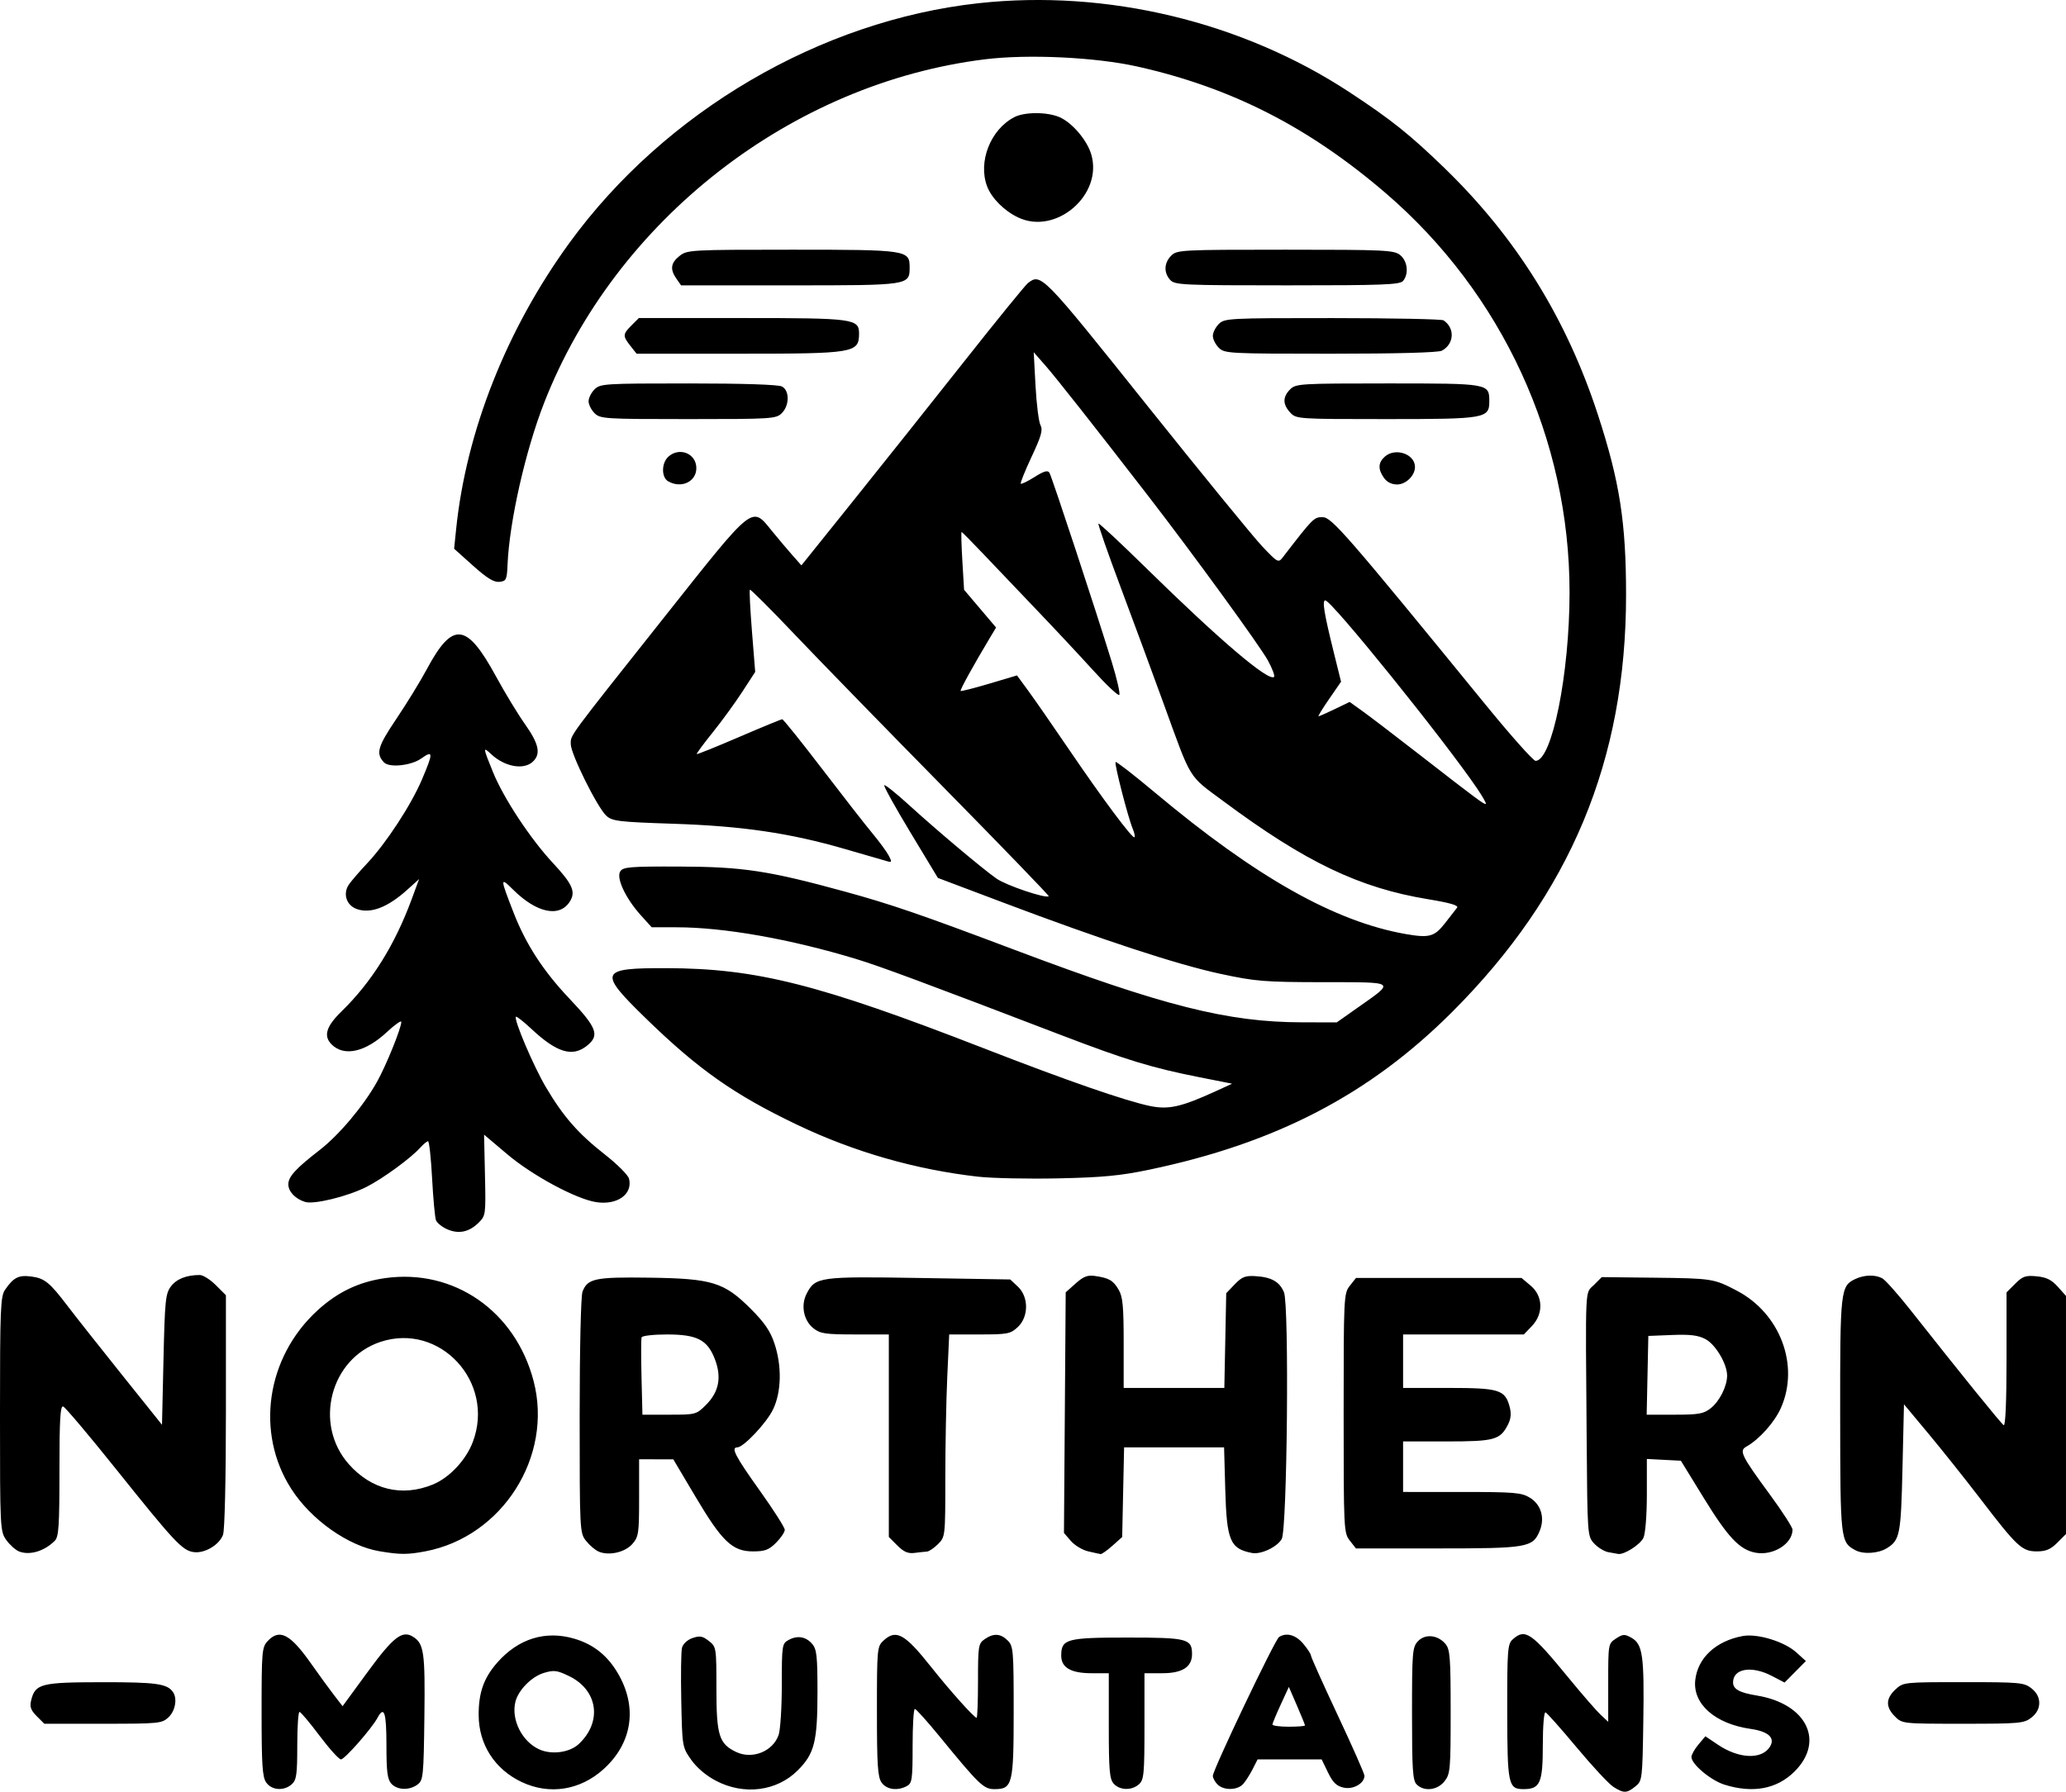
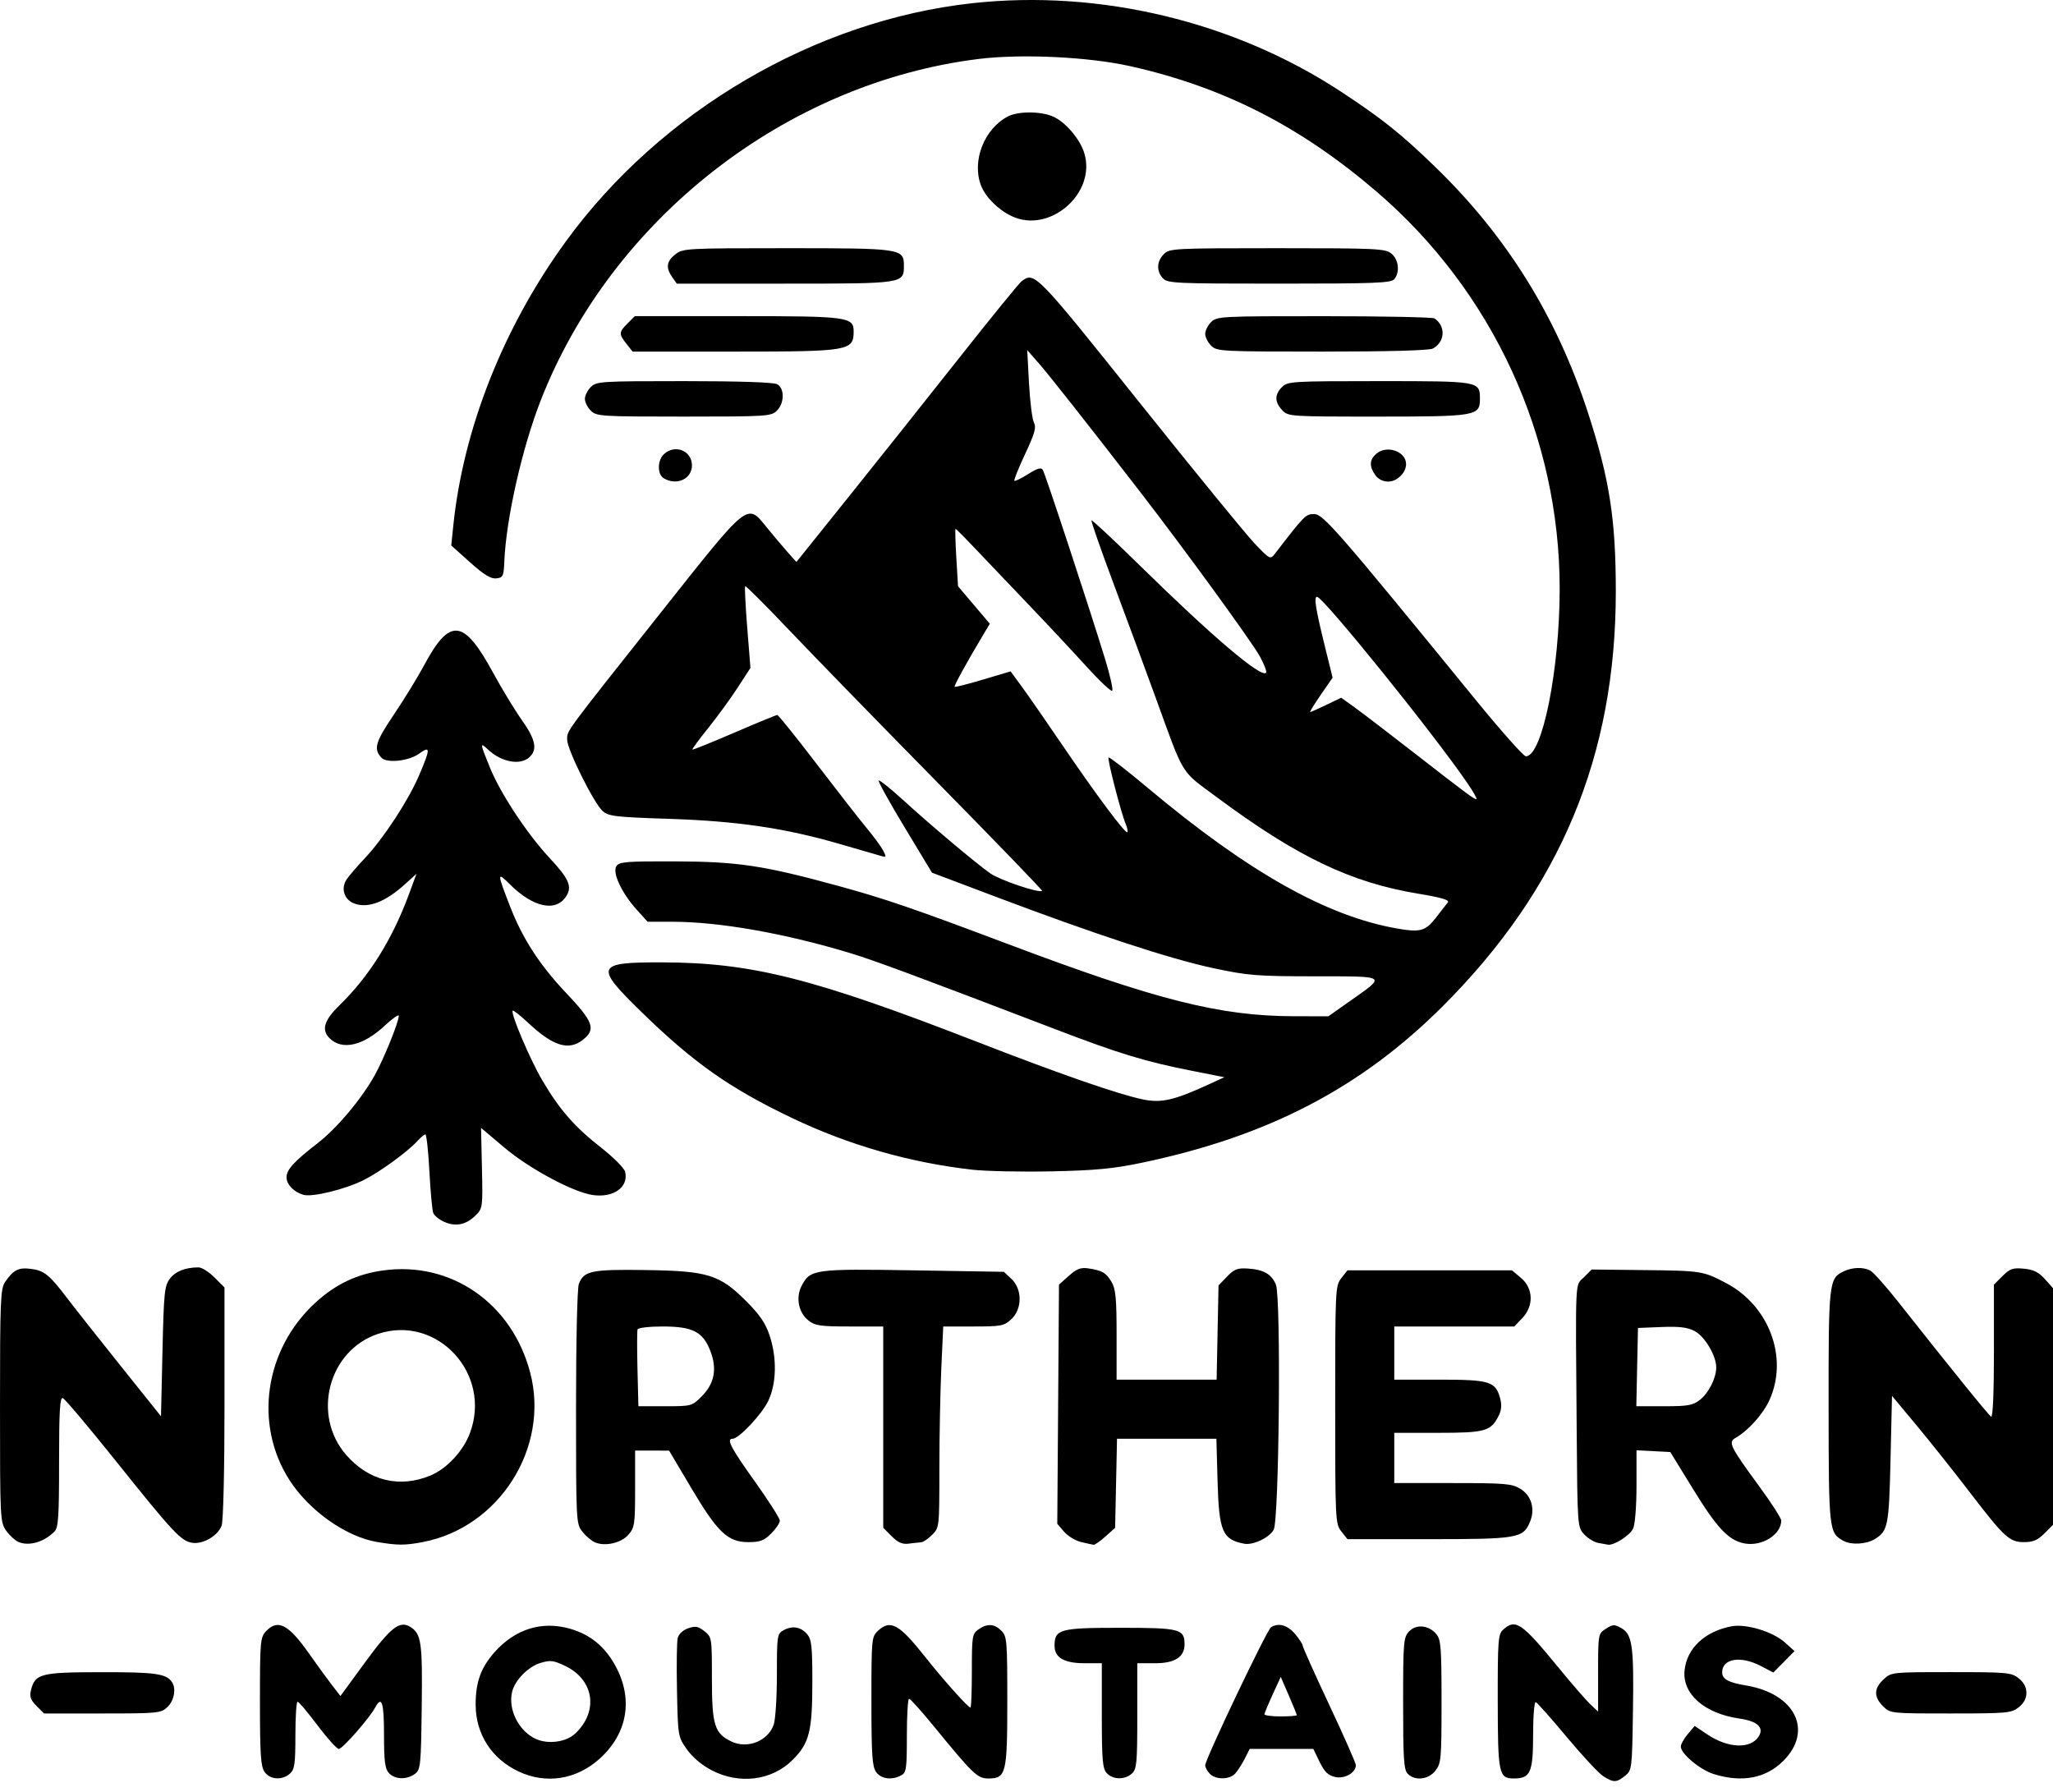
- <svg xmlns="http://www.w3.org/2000/svg" viewBox="0 0 331.741 287.777" width="102">
-   <path d="m281.522 298.122c-.721-.458-3.372-3.303-5.889-6.322-2.518-3.019-4.774-5.561-5.013-5.648-.246-.09-.435 2.213-.435 5.296 0 6.049-.433 7.035-3.088 7.035-2.461 0-2.609-.7-2.625-12.456-.014-9.854.06-10.853.858-11.575 2.024-1.831 2.989-1.171 8.988 6.151 2.142 2.614 4.451 5.274 5.131 5.91l1.237 1.157v-6.277c0-6.243.007-6.282 1.248-7.095 1.109-.727 1.385-.741 2.476-.129 1.813 1.018 2.074 2.851 1.912 13.431-.144 9.364-.167 9.553-1.274 10.448-1.386 1.121-1.861 1.131-3.526.074zm-216.322-.7c-.617-.881-.743-2.812-.743-11.366 0-9.711.056-10.365.973-11.35 1.904-2.043 3.629-1.147 6.985 3.63 1.237 1.761 2.879 4.017 3.648 5.014l1.398 1.813 4.035-5.512c4.1-5.6 5.544-6.725 7.259-5.655 1.778 1.11 1.973 2.469 1.842 12.891-.118 9.485-.187 10.169-1.081 10.844-1.307.987-3.27.93-4.222-.122-.636-.703-.79-1.913-.79-6.205 0-5.235-.367-6.367-1.425-4.391-.926 1.73-5.285 6.695-5.877 6.695-.322 0-1.871-1.715-3.443-3.81-1.572-2.096-3.019-3.814-3.216-3.819-.197-.005-.358 2.428-.358 5.407 0 4.64-.125 5.528-.873 6.205-1.246 1.127-3.224.997-4.112-.271zm41.023-.077c-4.326-2.045-6.892-6.032-6.911-10.74-.015-3.627.821-5.986 2.996-8.457 3.374-3.833 7.725-5.185 12.342-3.834 3.233.946 5.56 2.871 7.27 6.014 2.899 5.326 1.934 10.912-2.587 14.976-3.755 3.376-8.669 4.141-13.11 2.041zm9.161-6.102c3.812-3.561 3.087-8.666-1.55-10.911-1.931-.935-2.434-1-4.038-.519-1.97.59-4.109 2.752-4.58 4.629-.718 2.862 1.052 6.403 3.831 7.66 1.987.899 4.875.508 6.338-.859zm22.047 5.907c-1.591-.831-3.095-2.104-3.992-3.38-1.432-2.035-1.441-2.091-1.594-9.475-.085-4.085-.032-7.913.116-8.505.159-.633.852-1.28 1.683-1.57 1.17-.408 1.621-.328 2.628.464 1.2.944 1.216 1.045 1.216 7.65 0 7.528.422 8.878 3.183 10.188 2.589 1.229 5.886-.096 6.805-2.734.282-.809.513-4.439.513-8.066 0-6.345.041-6.617 1.074-7.186 1.427-.786 2.797-.557 3.819.64.709.831.835 1.989.835 7.672 0 8.007-.482 9.93-3.164 12.616-3.359 3.364-8.617 4.039-13.122 1.686zm26.575.272c-.617-.881-.743-2.818-.743-11.437 0-10.06.032-10.406 1.045-11.35 2.027-1.888 3.423-1.119 7.642 4.21 2.973 3.755 6.935 8.182 7.323 8.182.121 0 .22-2.673.22-5.939 0-5.597.061-5.982 1.061-6.683 1.428-1 2.566-.935 3.712.212.896.896.955 1.591.955 11.35 0 11.747-.189 12.517-3.069 12.517-1.758 0-2.434-.649-8.864-8.505-1.969-2.406-3.741-4.376-3.938-4.378-.197-.002-.358 2.673-.358 5.946 0 5.394-.086 5.996-.923 6.444-1.527.817-3.261.576-4.062-.567zm37.278.188c-.672-.743-.79-2.129-.79-9.308v-8.435h-2.758c-3.324 0-4.879-.898-4.879-2.817 0-2.681.838-2.911 10.624-2.911 9.632 0 10.378.191 10.378 2.659 0 2.067-1.558 3.069-4.773 3.069h-2.864v8.518c0 7.646-.089 8.599-.873 9.308-1.153 1.043-3.081 1.004-4.065-.083zm16.667.123c-.413-.413-.75-1.034-.75-1.382 0-.97 9.969-21.882 10.633-22.303 1.196-.76 2.681-.346 3.883 1.083.68.808 1.236 1.661 1.236 1.896s1.933 4.544 4.296 9.575c2.363 5.031 4.296 9.407 4.296 9.724 0 1.23-1.789 2.259-3.337 1.919-1.151-.253-1.725-.807-2.514-2.432l-1.022-2.104h-5.143-5.143l-.786 1.551c-.432.853-1.115 1.927-1.518 2.387-.911 1.038-3.131 1.084-4.13.085zm14.047-9.481c0-.114-.583-1.552-1.296-3.195l-1.296-2.988-1.306 2.837c-.718 1.56-1.317 2.998-1.33 3.195-.013.197 1.158.358 2.602.358s2.625-.093 2.625-.207zm17.934 9.481c-.637-.637-.75-2.352-.75-11.366 0-9.921.062-10.682.945-11.63 1.152-1.236 3.191-1.04 4.425.425.737.875.835 2.161.835 10.899 0 9.299-.061 9.984-.989 11.164-1.138 1.447-3.283 1.691-4.466.508zm49.424.034c-2.193-.684-5.306-3.288-5.306-4.439 0-.37.504-1.271 1.119-2.003l1.119-1.33 2.039 1.369c3.365 2.26 7.014 2.399 8.321.318.895-1.426-.224-2.462-3.103-2.874-5.687-.814-9.303-3.997-8.884-7.822.391-3.576 3.293-6.281 7.606-7.09 2.355-.442 6.687.876 8.621 2.623l1.54 1.391-1.712 1.728-1.712 1.728-2.048-1.067c-3.243-1.69-6.223-1.191-6.223 1.043 0 1.084 1.028 1.651 3.819 2.109 7.977 1.309 10.96 7.312 6.059 12.196-2.833 2.824-6.678 3.548-11.254 2.121zm-271.005-11.002c-.946-.946-1.147-1.505-.904-2.506.659-2.711 1.531-2.937 11.385-2.949 8.751-.01 10.499.236 11.417 1.612.7 1.049.34 3.008-.739 4.022-1.057.993-1.51 1.038-10.523 1.038h-9.418zm298.374.046c-1.513-1.513-1.484-2.88.091-4.34 1.254-1.162 1.331-1.171 10.914-1.171 9.041 0 9.731.062 10.909.989.834.656 1.258 1.448 1.258 2.352 0 .904-.424 1.696-1.258 2.352-1.179.927-1.867.989-11.0.989-9.707 0-9.747-.004-10.914-1.172zm-301.231-26.513c-.558-.222-1.471-1.043-2.029-1.826-.992-1.393-1.014-1.824-1.014-20.217 0-16.926.081-18.911.813-19.974 1.362-1.976 2.166-2.389 4.158-2.138 2.187.276 2.982.918 5.913 4.776 1.197 1.575 5.091 6.505 8.653 10.955l6.477 8.091.239-10.477c.217-9.521.326-10.593 1.193-11.748.9-1.199 2.503-1.831 4.642-1.831.518 0 1.673.73 2.566 1.623l1.623 1.623v18.632c0 10.949-.192 19.137-.465 19.857-.625 1.644-2.982 3.023-4.729 2.767-1.818-.267-3.062-1.598-12.457-13.338-4.337-5.42-8.154-9.941-8.482-10.047-.465-.151-.597 2.123-.597 10.314 0 8.934-.113 10.62-.753 11.26-1.682 1.682-4.042 2.38-5.751 1.702zm57.889-.023c-5.022-.843-10.978-5.053-14.157-10.007-5.788-9.019-4.022-21.119 4.181-28.649 3.241-2.975 6.685-4.622 10.902-5.213 11.035-1.546 20.901 5.302 23.827 16.538 3.157 12.122-5.026 25.002-17.374 27.344-2.886.547-4.05.545-7.379-.013zm8.587-10.723c2.652-1.09 5.305-3.921 6.404-6.832 3.624-9.598-5.282-19.242-14.838-16.068-8.034 2.669-10.765 13.172-5.098 19.61 3.641 4.136 8.563 5.333 13.532 3.29zm26.61 10.779c-.554-.236-1.467-1.013-2.029-1.727-1.003-1.275-1.021-1.616-1.021-20.056 0-10.722.195-19.271.454-19.954.809-2.127 2.005-2.379 10.709-2.258 10.133.141 12.029.724 16.326 5.02 2.18 2.179 3.126 3.562 3.783 5.531 1.216 3.641 1.133 7.781-.213 10.599-1.034 2.164-4.746 6.108-5.75 6.108-1.063 0-.322 1.428 3.569 6.879 2.232 3.126 4.057 5.988 4.057 6.36 0 .372-.628 1.305-1.395 2.072-1.158 1.158-1.788 1.395-3.71 1.395-3.301 0-4.952-1.569-9.224-8.77l-3.571-6.017-2.745-.005-2.745-.005v6.179c0 5.723-.079 6.27-1.074 7.415-1.175 1.353-3.764 1.943-5.423 1.236zm17.247-23.574c2.07-2.07 2.527-4.418 1.424-7.306-1.199-3.14-2.845-3.992-7.719-3.994-2.144-.001-3.97.209-4.057.467-.087.258-.093 3.158-.013 6.444l.147 5.975h4.316c4.252 0 4.34-.024 5.902-1.585zm30.715 22.598-1.369-1.369v-16.266-16.266h-5.425c-4.74 0-5.581-.123-6.665-.975-1.595-1.255-2.078-3.694-1.104-5.578 1.391-2.69 2.027-2.779 18.089-2.516l14.6.239 1.231 1.157c1.76 1.654 1.744 4.857-.032 6.503-1.169 1.083-1.625 1.171-6.131 1.171h-4.868l-.311 6.802c-.171 3.741-.312 11.054-.313 16.251-.002 9.395-.008 9.456-1.173 10.62-.644.644-1.45 1.186-1.79 1.204-.34.018-1.237.114-1.994.213-1.025.134-1.724-.169-2.745-1.189zm30.619.932c-.915-.215-2.159-.967-2.765-1.672l-1.102-1.281.14-19.321.14-19.321 1.596-1.425c1.253-1.119 1.919-1.378 3.103-1.205 2.278.334 2.914.703 3.799 2.201.666 1.127.81 2.657.81 8.577v7.206h8.082 8.082l.152-7.607.152-7.607 1.373-1.432c1.151-1.2 1.692-1.412 3.341-1.308 2.568.162 3.853.894 4.559 2.596.853 2.06.524 38.068-.362 39.623-.735 1.29-3.344 2.518-4.768 2.244-3.52-.678-4.067-1.972-4.297-10.16l-.191-6.802h-8.027-8.027l-.154 7.2-.154 7.2-1.559 1.392c-.857.765-1.717 1.37-1.909 1.343-.193-.027-1.099-.225-2.014-.44zm83.535.138c-.65-.122-1.671-.748-2.267-1.392-1.077-1.162-1.086-1.287-1.204-16.778-.193-25.299-.288-23.293 1.165-24.747l1.261-1.261 8.274.093c9.476.107 9.706.143 13.422 2.089 6.961 3.647 10.099 12.01 7.067 18.833-1.031 2.319-3.476 5.054-5.565 6.222-1.172.656-.781 1.448 3.796 7.685 1.999 2.724 3.635 5.262 3.635 5.64 0 2.28-3.128 4.227-5.943 3.699-2.549-.478-4.42-2.46-8.326-8.817l-3.658-5.953-2.731-.143-2.731-.143v5.729c0 3.268-.234 6.242-.543 6.922-.498 1.093-3.098 2.761-4.063 2.606-.223-.036-.937-.165-1.588-.286zm16.45-23.118c1.416-1.114 2.632-3.535 2.632-5.243 0-1.875-1.849-4.996-3.469-5.855-1.176-.624-2.451-.783-5.362-.667l-3.819.151-.133 6.325-.133 6.325h4.484c3.877 0 4.662-.14 5.8-1.035zm23.209 22.793c-2.37-1.292-2.404-1.601-2.422-21.662-.018-20.168.049-20.765 2.448-21.895 1.425-.671 3.171-.717 4.301-.112.487.261 2.532 2.559 4.543 5.107 8.369 10.603 14.541 18.227 14.966 18.49.282.174.454-3.812.454-10.524v-10.805l1.39-1.39c1.2-1.2 1.672-1.363 3.456-1.191 1.561.15 2.389.56 3.383 1.673l1.317 1.474v19.122 19.122l-1.395 1.395c-1.074 1.074-1.832 1.395-3.291 1.395-2.366 0-3.173-.75-8.999-8.362-2.407-3.145-6.166-7.867-8.353-10.492l-3.976-4.773-.239 10.262c-.249 10.687-.415 11.546-2.493 12.844-1.388.867-3.811 1.021-5.092.322zm-81.163-1.536c-.964-1.225-.989-1.756-.989-20.461s.026-19.236.989-20.461l.989-1.258h13.294 13.294l1.469 1.236c1.994 1.678 2.076 4.522.186 6.495l-1.283 1.339h-9.696-9.696v4.296 4.296h7.292c8.131 0 9.077.289 9.812 3.005.288 1.062.218 1.922-.228 2.814-1.262 2.522-2.154 2.774-9.823 2.774h-7.054v4.057 4.057l9.427.002c8.46.001 9.582.096 10.933.92 1.803 1.1 2.438 3.252 1.574 5.338-1.103 2.663-1.962 2.81-16.387 2.81h-13.116zm-144.951-50.01c-.814-.36-1.617-1.011-1.784-1.447-.167-.435-.447-3.466-.622-6.736-.175-3.269-.467-5.944-.648-5.944-.182 0-.74.456-1.24 1.013-1.539 1.714-6.03 4.994-8.662 6.325-3.014 1.525-8.399 2.845-9.829 2.41-1.573-.479-2.705-1.664-2.705-2.831 0-1.23 1.19-2.535 5.002-5.485 3.144-2.433 7.064-7.093 9.237-10.978 1.471-2.63 3.9-8.624 3.9-9.623 0-.292-1.032.434-2.294 1.614-3.461 3.238-6.886 4.011-8.89 2.007-1.353-1.353-.89-2.895 1.595-5.317 4.822-4.699 8.537-10.639 11.242-17.972l1.209-3.277-1.866 1.686c-3.172 2.865-5.891 3.915-8.126 3.136-1.678-.585-2.291-2.446-1.295-3.928.379-.563 1.699-2.097 2.934-3.409 3.067-3.259 7.062-9.371 8.812-13.484 1.831-4.303 1.818-4.743-.1-3.376-1.635 1.165-5.16 1.535-6.008.63-1.331-1.42-1.021-2.512 1.98-6.964 1.665-2.471 3.868-6.06 4.894-7.975 4.161-7.77 6.399-7.536 11.133 1.162 1.409 2.589 3.501 6.035 4.649 7.657 2.257 3.19 2.582 4.808 1.214 6.046-1.477 1.337-4.499.776-6.645-1.234-1.367-1.28-1.353-1.147.293 2.898 1.7 4.178 6.006 10.707 9.611 14.572 3.192 3.423 3.724 4.664 2.681 6.255-1.669 2.546-5.32 1.755-9.065-1.964-2.113-2.098-2.11-1.917.058 3.653 1.997 5.132 4.765 9.398 8.997 13.863 4.442 4.687 4.885 5.906 2.754 7.582-2.319 1.824-4.816 1.058-8.849-2.714-1.275-1.193-2.405-2.083-2.511-1.977-.391.391 2.82 7.941 4.81 11.309 2.793 4.727 5.189 7.464 9.47 10.817 1.989 1.558 3.735 3.307 3.881 3.888.626 2.494-1.892 4.286-5.284 3.761-3.224-.499-10.229-4.272-14.258-7.679l-3.735-3.159.144 6.498c.141 6.372.121 6.521-1.038 7.661-1.529 1.505-3.201 1.846-5.048 1.028zm85.302-8.433c-10.052-1.135-19.933-3.969-29.099-8.347-10.089-4.819-15.86-8.879-24.294-17.092-7.712-7.51-7.47-8.09 3.355-8.058 14.437.043 24.399 2.562 50.94 12.881 13.31 5.175 22.736 8.447 26.677 9.261 2.97.613 5.011.153 10.528-2.372l2.647-1.212-5.248-1.039c-7.637-1.512-11.752-2.766-22.18-6.76-22.023-8.434-29.128-11.071-32.948-12.231-10.587-3.213-21.233-5.093-28.847-5.093h-3.977l-1.741-1.927c-2.439-2.7-3.984-5.984-3.312-7.042.46-.724 1.528-.812 9.532-.784 10.148.036 14.305.666 26.538 4.02 7.381 2.024 12.122 3.65 27.102 9.299 24.116 9.093 34.37 11.682 46.349 11.7l5.534.009 3.297-2.324c6.148-4.334 6.433-4.118-5.448-4.133-9.497-.012-10.858-.122-16.553-1.345-6.898-1.481-18.992-5.45-34.845-11.437l-10.501-3.965-4.422-7.326c-2.432-4.029-4.316-7.431-4.188-7.559s1.857 1.247 3.841 3.056c4.562 4.161 11.863 10.307 14.186 11.94 1.558 1.095 7.957 3.252 8.383 2.826.086-.086-7.535-7.978-16.936-17.537-9.401-9.559-20.192-20.642-23.978-24.63s-6.969-7.165-7.072-7.062.047 3.117.333 6.697l.52 6.51-2.08 3.204c-1.144 1.762-3.285 4.702-4.758 6.532-1.473 1.83-2.619 3.387-2.547 3.458.072.072 3.121-1.157 6.775-2.73 3.655-1.573 6.783-2.861 6.951-2.862.168-.001 3.057 3.596 6.419 7.994 3.362 4.397 7.008 9.069 8.102 10.382 1.093 1.313 2.257 2.901 2.585 3.53.536 1.028.507 1.118-.293.886-.489-.142-3.528-1.022-6.753-1.955-8.873-2.569-16.482-3.687-27.583-4.054-8.719-.288-9.757-.412-10.711-1.272-1.431-1.291-5.723-9.93-5.723-11.52 0-1.517-.643-.645 15.168-20.579 14.383-18.134 13.843-17.704 17.147-13.641.998 1.227 2.468 2.969 3.268 3.873l1.455 1.642 8.374-10.436c4.606-5.74 12.616-15.806 17.801-22.369 5.184-6.563 9.77-12.202 10.191-12.53 2.1-1.639 2.314-1.42 19.023 19.497 8.829 11.051 17.204 21.308 18.613 22.792 2.487 2.622 2.582 2.672 3.297 1.744 4.871-6.321 4.993-6.444 6.377-6.444 1.455 0 3.745 2.636 26.237 30.191 4.018 4.922 7.605 8.95 7.97 8.95 2.637 0 5.453-13.95 5.458-27.041.009-24.584-10.789-48.047-29.519-64.14-12.331-10.595-24.771-16.943-39.829-20.323-6.721-1.509-17.555-2.03-24.482-1.178-31.123 3.829-59.342 25.811-70.817 55.164-3.014 7.709-5.589 19.1-5.882 26.014-.102 2.413-.208 2.636-1.305 2.755-.88.096-1.991-.585-4.233-2.595l-3.04-2.725.319-3.109c1.612-15.735 8.101-32.14 18.204-46.025 15.339-21.08 40.307-35.706 65.701-38.486 20.588-2.254 42.308 2.963 59.565 14.307 6.65 4.371 9.691 6.8 15.205 12.141 11.547 11.185 19.625 24.175 24.675 39.679 3.492 10.72 4.511 17.253 4.511 28.914 0 26.549-8.943 48.001-27.924 66.982-13.25 13.25-28.287 21.077-48.687 25.341-4.582.958-7.495 1.234-14.558 1.383-4.857.102-10.633-.018-12.837-.267zm74.889-40.657c.876-1.116 1.771-2.266 1.99-2.555.276-.365-1.148-.78-4.651-1.355-11.034-1.811-19.685-5.95-32.809-15.696-5.82-4.322-5.089-3.129-9.7-15.819-1.72-4.734-4.814-13.113-6.875-18.619-2.061-5.506-3.661-10.097-3.556-10.202.105-.105 3.583 3.139 7.729 7.209 11.755 11.538 19.641 18.245 20.474 17.412.157-.157-.288-1.341-.99-2.63-1.255-2.307-12.024-17.112-19.239-26.45-8.682-11.238-14.788-18.984-16.515-20.951l-1.851-2.109.289 5.382c.159 2.96.518 5.809.797 6.331.41.766.135 1.745-1.426 5.075-1.064 2.269-1.845 4.215-1.736 4.324.109.109 1.106-.375 2.215-1.076 1.499-.946 2.111-1.122 2.382-.684.389.629 7.502 22.23 10.024 30.441.832 2.709 1.368 5.07 1.19 5.248-.177.177-2.073-1.609-4.213-3.97s-6.258-6.767-9.152-9.79-6.731-7.051-8.528-8.95c-1.797-1.899-3.337-3.453-3.422-3.453-.086 0-.031 2.088.121 4.639l.277 4.639 2.569 3.028 2.569 3.029-.912 1.521c-2.703 4.509-4.923 8.534-4.78 8.667.089.083 2.162-.444 4.606-1.171l4.444-1.323 1.795 2.447c.987 1.346 3.912 5.562 6.5 9.368 5.456 8.026 10.266 14.477 10.567 14.176.115-.115-.006-.721-.271-1.346-.754-1.783-2.997-10.502-2.762-10.737.116-.116 2.98 2.107 6.363 4.941 16.201 13.571 28.886 20.72 40.28 22.7 3.708.644 4.553.414 6.205-1.691zm5.213-21.685c-5.335-7.858-23.38-30.224-24.386-30.224-.534 0-.201 2.048 1.353 8.322l1.175 4.742-1.916 2.776c-1.054 1.527-1.818 2.776-1.699 2.776.119 0 1.293-.519 2.607-1.153l2.39-1.153 2.106 1.511c1.158.831 5.29 3.987 9.182 7.013 9.21 7.161 10.385 8.032 10.583 7.846.091-.085-.538-1.19-1.397-2.456zm-129.914-49.356c-1.099-.64-1.077-2.936.038-3.945 1.785-1.616 4.497-.509 4.497 1.835 0 2.194-2.44 3.33-4.535 2.11zm114.943-.545c-.978-1.397-.939-2.433.13-3.4 1.68-1.52 4.855-.443 4.855 1.647 0 1.381-1.458 2.813-2.864 2.813-.883 0-1.645-.381-2.121-1.061zm-126.757-10.395c-.525-.525-.955-1.384-.955-1.909s.43-1.384.955-1.909c.912-.912 1.591-.955 15.067-.955 8.815 0 14.459.185 15.036.494 1.228.657 1.21 3.038-.031 4.279-.911.911-1.591.955-15.036.955-13.445 0-14.124-.043-15.036-.955zm111.713-.09c-1.23-1.32-1.236-2.511-.019-3.729.913-.913 1.591-.955 15.718-.955 16.216 0 16.263.008 16.263 2.871 0 2.754-.596 2.857-16.555 2.857-14.233 0-14.447-.015-15.407-1.045zm-105.95-10.714c-1.257-1.599-1.242-1.874.182-3.299l1.172-1.172h16.622c17.945 0 18.753.109 18.736 2.533-.021 3.068-.784 3.195-19.258 3.195h-16.464zm94.476.303c-.525-.525-.955-1.384-.955-1.909 0-.525.43-1.384.955-1.909.92-.92 1.586-.954 18.258-.947 9.517.004 17.539.165 17.828.358 1.864 1.245 1.724 3.809-.266 4.874-.573.307-7.23.488-17.889.488-16.34 0-17.012-.036-17.931-.955zm-87.085-11.085c-1.065-1.521-.922-2.548.515-3.678 1.218-.958 1.785-.989 18.032-.989 18.474 0 18.896.063 18.896 2.817 0 2.912.009 2.911-19.223 2.911h-17.477zm79.283.188c-1.062-1.174-.996-2.74.165-3.9.92-.92 1.591-.955 18.324-.955 16.052 0 17.45.066 18.437.864 1.183.958 1.416 3.008.472 4.146-.511.615-3.162.717-18.601.717-16.838 0-18.057-.057-18.796-.873zm-24.418-10.033c-2.233-1.06-4.264-3.097-4.982-4.996-1.491-3.947.54-9.124 4.361-11.112 1.634-.85 5.202-.863 7.206-.026 2.039.852 4.451 3.656 5.149 5.984 1.944 6.488-5.637 13.045-11.735 10.15z" stroke-width=".477" transform="translate(-22.45282 -11.12569)" />
+ <svg xmlns="http://www.w3.org/2000/svg" width="102" height="89" viewBox="0 0 102 89">
+   <path d="M79.656,88.242 C79.434,88.102 78.619,87.227 77.845,86.299 C77.071,85.37 76.377,84.589 76.304,84.562 C76.228,84.534 76.17,85.242 76.17,86.19 C76.17,88.05 76.037,88.353 75.22,88.353 C74.464,88.353 74.418,88.138 74.413,84.523 C74.409,81.494 74.432,81.186 74.677,80.964 C75.299,80.401 75.596,80.604 77.441,82.856 C78.099,83.66 78.809,84.477 79.018,84.673 L79.399,85.029 L79.399,83.099 C79.399,81.179 79.401,81.167 79.782,80.917 C80.124,80.694 80.208,80.689 80.544,80.878 C81.101,81.19 81.181,81.754 81.131,85.007 C81.087,87.886 81.08,87.945 80.74,88.22 C80.314,88.564 80.168,88.568 79.656,88.242 L79.656,88.242 Z M13.144,88.027 C12.954,87.756 12.915,87.163 12.915,84.532 C12.915,81.547 12.932,81.345 13.214,81.043 C13.8,80.415 14.33,80.69 15.362,82.159 C15.742,82.7 16.247,83.394 16.484,83.701 L16.913,84.258 L18.154,82.563 C19.415,80.841 19.859,80.495 20.386,80.824 C20.933,81.166 20.993,81.584 20.953,84.788 C20.916,87.705 20.895,87.915 20.62,88.122 C20.218,88.426 19.615,88.408 19.322,88.085 C19.127,87.869 19.079,87.497 19.079,86.177 C19.079,84.567 18.966,84.219 18.641,84.827 C18.356,85.359 17.016,86.886 16.834,86.886 C16.735,86.886 16.259,86.358 15.775,85.714 C15.292,85.07 14.847,84.541 14.786,84.54 C14.726,84.538 14.676,85.287 14.676,86.202 C14.676,87.629 14.638,87.902 14.408,88.11 C14.025,88.457 13.417,88.417 13.144,88.027 L13.144,88.027 Z M25.757,88.003 C24.427,87.375 23.638,86.149 23.632,84.701 C23.627,83.586 23.884,82.861 24.553,82.101 C25.591,80.922 26.928,80.507 28.348,80.922 C29.342,81.213 30.057,81.805 30.583,82.771 C31.474,84.409 31.178,86.126 29.788,87.376 C28.633,88.414 27.123,88.649 25.757,88.003 Z M28.574,86.127 C29.746,85.032 29.523,83.463 28.097,82.772 C27.503,82.485 27.349,82.465 26.855,82.613 C26.25,82.794 25.592,83.459 25.447,84.036 C25.226,84.916 25.771,86.005 26.625,86.391 C27.236,86.667 28.124,86.547 28.574,86.127 Z M35.352,87.943 C34.863,87.688 34.401,87.296 34.125,86.904 C33.685,86.278 33.682,86.261 33.635,83.991 C33.609,82.735 33.625,81.558 33.671,81.376 C33.719,81.181 33.933,80.982 34.188,80.893 C34.548,80.768 34.686,80.792 34.996,81.036 C35.365,81.326 35.37,81.357 35.37,83.388 C35.37,85.703 35.499,86.118 36.348,86.521 C37.145,86.898 38.158,86.491 38.441,85.68 C38.528,85.431 38.599,84.315 38.599,83.2 C38.599,81.249 38.611,81.165 38.929,80.99 C39.368,80.748 39.789,80.819 40.103,81.187 C40.321,81.442 40.36,81.798 40.36,83.546 C40.36,86.008 40.211,86.599 39.387,87.425 C38.354,88.459 36.738,88.667 35.352,87.943 L35.352,87.943 Z M43.523,88.027 C43.334,87.756 43.295,87.16 43.295,84.51 C43.295,81.417 43.305,81.311 43.616,81.021 C44.239,80.44 44.669,80.677 45.966,82.315 C46.88,83.47 48.098,84.831 48.217,84.831 C48.255,84.831 48.285,84.009 48.285,83.005 C48.285,81.284 48.304,81.165 48.611,80.95 C49.05,80.643 49.4,80.662 49.753,81.015 C50.028,81.291 50.046,81.504 50.046,84.505 C50.046,88.116 49.988,88.353 49.102,88.353 C48.562,88.353 48.354,88.154 46.377,85.738 C45.772,84.998 45.227,84.393 45.166,84.392 C45.106,84.391 45.056,85.214 45.056,86.22 C45.056,87.878 45.03,88.064 44.772,88.201 C44.303,88.453 43.769,88.378 43.523,88.027 L43.523,88.027 Z M54.985,88.085 C54.779,87.856 54.742,87.43 54.742,85.223 L54.742,82.629 L53.895,82.629 C52.872,82.629 52.394,82.353 52.394,81.763 C52.394,80.939 52.652,80.868 55.661,80.868 C58.622,80.868 58.852,80.927 58.852,81.686 C58.852,82.322 58.373,82.629 57.384,82.629 L56.504,82.629 L56.504,85.248 C56.504,87.599 56.476,87.892 56.235,88.11 C55.881,88.431 55.288,88.419 54.985,88.085 L54.985,88.085 Z M60.11,88.123 C59.983,87.996 59.879,87.805 59.879,87.698 C59.879,87.399 62.944,80.97 63.148,80.84 C63.516,80.607 63.973,80.734 64.342,81.173 C64.551,81.421 64.722,81.684 64.722,81.756 C64.722,81.828 65.317,83.153 66.043,84.7 C66.77,86.247 67.364,87.593 67.364,87.69 C67.364,88.068 66.814,88.385 66.338,88.28 C65.984,88.202 65.808,88.032 65.565,87.533 L65.251,86.886 L63.67,86.886 L62.088,86.886 L61.847,87.363 C61.714,87.625 61.504,87.955 61.38,88.096 C61.1,88.416 60.417,88.43 60.11,88.123 L60.11,88.123 Z M64.429,85.207 C64.429,85.172 64.25,84.73 64.03,84.225 L63.632,83.307 L63.23,84.179 C63.01,84.659 62.826,85.101 62.822,85.161 C62.818,85.222 63.178,85.271 63.622,85.271 C64.066,85.271 64.429,85.243 64.429,85.207 Z M69.943,88.123 C69.747,87.927 69.712,87.4 69.712,84.628 C69.712,81.578 69.731,81.344 70.003,81.052 C70.357,80.672 70.984,80.732 71.363,81.183 C71.59,81.452 71.62,81.847 71.62,84.534 C71.62,87.393 71.602,87.604 71.316,87.967 C70.966,88.411 70.307,88.486 69.943,88.123 L69.943,88.123 Z M85.139,88.133 C84.465,87.923 83.508,87.122 83.508,86.768 C83.508,86.654 83.663,86.377 83.852,86.152 L84.196,85.743 L84.823,86.164 C85.858,86.859 86.979,86.902 87.381,86.262 C87.656,85.823 87.312,85.505 86.427,85.378 C84.679,85.128 83.567,84.149 83.696,82.973 C83.816,81.874 84.708,81.042 86.034,80.793 C86.758,80.657 88.09,81.063 88.685,81.6 L89.158,82.027 L88.632,82.559 L88.106,83.09 L87.476,82.762 C86.479,82.242 85.563,82.396 85.563,83.083 C85.563,83.416 85.879,83.59 86.737,83.731 C89.189,84.133 90.106,85.979 88.6,87.481 C87.729,88.349 86.546,88.572 85.139,88.133 L85.139,88.133 Z M1.814,84.75 C1.523,84.459 1.461,84.287 1.536,83.98 C1.739,83.146 2.006,83.077 5.036,83.073 C7.727,83.07 8.264,83.146 8.547,83.569 C8.762,83.891 8.651,84.493 8.319,84.805 C7.994,85.111 7.855,85.124 5.084,85.124 L2.188,85.124 L1.814,84.75 Z M93.555,84.764 C93.089,84.299 93.098,83.879 93.583,83.43 C93.968,83.072 93.992,83.07 96.938,83.07 C99.718,83.07 99.93,83.089 100.292,83.374 C100.549,83.576 100.679,83.819 100.679,84.097 C100.679,84.375 100.549,84.619 100.292,84.82 C99.93,85.105 99.719,85.124 96.91,85.124 C93.926,85.124 93.913,85.123 93.555,84.764 L93.555,84.764 Z M0.935,76.612 C0.764,76.544 0.483,76.291 0.312,76.051 C0.007,75.622 0,75.49 0,69.834 C0,64.63 0.025,64.02 0.25,63.693 C0.669,63.086 0.916,62.958 1.528,63.036 C2.201,63.121 2.445,63.318 3.347,64.504 C3.715,64.989 4.912,66.504 6.007,67.872 L7.999,70.36 L8.072,67.139 C8.139,64.211 8.172,63.882 8.439,63.526 C8.716,63.158 9.209,62.963 9.866,62.963 C10.026,62.963 10.381,63.188 10.655,63.462 L11.154,63.961 L11.154,69.69 C11.154,73.057 11.095,75.574 11.011,75.795 C10.819,76.301 10.094,76.725 9.557,76.646 C8.998,76.564 8.615,76.155 5.727,72.545 C4.393,70.879 3.22,69.488 3.119,69.456 C2.976,69.409 2.935,70.109 2.935,72.627 C2.935,75.374 2.901,75.892 2.704,76.089 C2.187,76.606 1.461,76.821 0.935,76.612 Z M18.734,76.605 C17.19,76.346 15.359,75.051 14.381,73.528 C12.602,70.755 13.145,67.035 15.667,64.72 C16.663,63.805 17.722,63.298 19.019,63.117 C22.412,62.641 25.445,64.747 26.345,68.202 C27.316,71.929 24.8,75.889 21.003,76.609 C20.116,76.777 19.758,76.777 18.734,76.605 L18.734,76.605 Z M21.374,73.308 C22.19,72.973 23.006,72.102 23.344,71.207 C24.458,68.256 21.72,65.291 18.781,66.267 C16.311,67.087 15.471,70.317 17.214,72.296 C18.333,73.568 19.847,73.936 21.374,73.308 L21.374,73.308 Z M29.556,76.622 C29.386,76.549 29.105,76.31 28.933,76.091 C28.624,75.699 28.619,75.594 28.619,69.924 C28.619,66.628 28.679,63.999 28.758,63.789 C29.007,63.135 29.375,63.057 32.051,63.095 C35.166,63.138 35.749,63.317 37.071,64.638 C37.741,65.308 38.032,65.733 38.234,66.339 C38.608,67.458 38.582,68.731 38.169,69.598 C37.851,70.263 36.709,71.476 36.4,71.476 C36.073,71.476 36.301,71.915 37.498,73.591 C38.184,74.552 38.745,75.432 38.745,75.546 C38.745,75.661 38.552,75.947 38.316,76.183 C37.96,76.539 37.767,76.612 37.176,76.612 C36.161,76.612 35.653,76.13 34.34,73.916 L33.242,72.066 L32.398,72.064 L31.554,72.063 L31.554,73.962 C31.554,75.722 31.53,75.89 31.224,76.242 C30.862,76.658 30.066,76.839 29.556,76.622 L29.556,76.622 Z M34.859,69.374 C35.496,68.737 35.636,68.015 35.297,67.127 C34.928,66.162 34.422,65.9 32.924,65.899 C32.265,65.899 31.703,65.963 31.676,66.043 C31.649,66.122 31.648,67.013 31.672,68.024 L31.718,69.861 L33.045,69.861 C34.352,69.861 34.379,69.854 34.859,69.374 L34.859,69.374 Z M44.303,76.322 L43.882,75.901 L43.882,70.9 L43.882,65.899 L42.214,65.899 C40.757,65.899 40.498,65.861 40.165,65.599 C39.674,65.213 39.526,64.463 39.825,63.884 C40.253,63.056 40.449,63.029 45.387,63.11 L49.876,63.183 L50.255,63.539 C50.796,64.048 50.791,65.033 50.245,65.539 C49.885,65.872 49.745,65.899 48.36,65.899 L46.863,65.899 L46.767,67.99 C46.715,69.14 46.671,71.389 46.671,72.987 C46.67,75.875 46.669,75.894 46.31,76.252 C46.112,76.45 45.864,76.617 45.76,76.622 C45.655,76.628 45.38,76.657 45.147,76.688 C44.832,76.729 44.617,76.636 44.303,76.322 L44.303,76.322 Z M53.717,76.609 C53.436,76.543 53.054,76.311 52.867,76.095 L52.529,75.701 L52.572,69.76 L52.614,63.819 L53.105,63.381 C53.49,63.037 53.695,62.958 54.059,63.011 C54.759,63.114 54.955,63.227 55.227,63.688 C55.432,64.034 55.476,64.505 55.476,66.325 L55.476,68.54 L57.961,68.54 L60.446,68.54 L60.493,66.201 L60.54,63.862 L60.962,63.422 C61.316,63.053 61.482,62.988 61.989,63.02 C62.779,63.069 63.174,63.295 63.391,63.818 C63.653,64.451 63.552,75.523 63.28,76.001 C63.054,76.398 62.251,76.775 61.814,76.691 C60.731,76.482 60.563,76.084 60.492,73.567 L60.434,71.476 L57.965,71.476 L55.497,71.476 L55.45,73.689 L55.403,75.903 L54.924,76.331 C54.66,76.566 54.396,76.752 54.337,76.744 C54.277,76.736 53.999,76.675 53.717,76.609 L53.717,76.609 Z M79.402,76.651 C79.202,76.614 78.888,76.421 78.705,76.223 C78.374,75.866 78.371,75.827 78.335,71.064 C78.275,63.286 78.246,63.902 78.693,63.456 L79.081,63.068 L81.624,63.097 C84.538,63.129 84.609,63.14 85.751,63.739 C87.892,64.86 88.857,67.432 87.924,69.53 C87.607,70.243 86.855,71.084 86.213,71.443 C85.853,71.645 85.973,71.888 87.38,73.806 C87.995,74.643 88.498,75.424 88.498,75.54 C88.498,76.241 87.536,76.84 86.671,76.677 C85.887,76.53 85.311,75.921 84.111,73.966 L82.986,72.136 L82.146,72.092 L81.307,72.048 L81.307,73.809 C81.307,74.814 81.235,75.729 81.139,75.938 C80.986,76.274 80.187,76.787 79.89,76.739 C79.822,76.728 79.602,76.688 79.402,76.651 L79.402,76.651 Z M84.46,69.543 C84.895,69.2 85.269,68.456 85.269,67.931 C85.269,67.354 84.701,66.395 84.202,66.131 C83.841,65.939 83.449,65.89 82.554,65.925 L81.38,65.972 L81.339,67.917 L81.298,69.861 L82.677,69.861 C83.869,69.861 84.11,69.818 84.46,69.543 L84.46,69.543 Z M91.596,76.551 C90.867,76.154 90.857,76.059 90.851,69.891 C90.846,63.689 90.866,63.506 91.604,63.158 C92.042,62.952 92.579,62.938 92.927,63.124 C93.076,63.204 93.705,63.911 94.324,64.694 C96.897,67.954 98.794,70.298 98.925,70.379 C99.012,70.433 99.065,69.207 99.065,67.143 L99.065,63.821 L99.492,63.394 C99.861,63.025 100.006,62.975 100.555,63.028 C101.035,63.074 101.289,63.2 101.595,63.542 L102,63.995 L102,69.875 L102,75.754 L101.571,76.183 C101.241,76.513 101.008,76.612 100.559,76.612 C99.832,76.612 99.584,76.381 97.792,74.041 C97.052,73.074 95.896,71.622 95.224,70.815 L94.001,69.347 L93.928,72.503 C93.852,75.789 93.8,76.053 93.162,76.452 C92.735,76.718 91.99,76.766 91.596,76.551 L91.596,76.551 Z M66.641,76.079 C66.345,75.702 66.337,75.539 66.337,69.788 C66.337,64.037 66.345,63.873 66.641,63.497 L66.945,63.11 L71.033,63.11 L75.12,63.11 L75.572,63.49 C76.185,64.006 76.21,64.88 75.629,65.487 L75.234,65.899 L72.253,65.899 L69.272,65.899 L69.272,67.219 L69.272,68.54 L71.514,68.54 C74.014,68.54 74.305,68.629 74.531,69.464 C74.62,69.791 74.598,70.055 74.461,70.329 C74.073,71.105 73.799,71.182 71.441,71.182 L69.272,71.182 L69.272,72.429 L69.272,73.677 L72.171,73.678 C74.772,73.678 75.117,73.707 75.532,73.96 C76.087,74.299 76.282,74.96 76.016,75.602 C75.677,76.42 75.413,76.465 70.978,76.465 L66.945,76.465 L66.641,76.079 Z M22.073,60.702 C21.823,60.592 21.576,60.391 21.525,60.258 C21.473,60.124 21.387,59.192 21.334,58.187 C21.28,57.181 21.19,56.359 21.134,56.359 C21.078,56.359 20.907,56.499 20.753,56.67 C20.28,57.197 18.899,58.206 18.09,58.615 C17.163,59.084 15.507,59.49 15.068,59.356 C14.584,59.209 14.236,58.845 14.236,58.486 C14.236,58.108 14.602,57.706 15.774,56.799 C16.74,56.051 17.946,54.618 18.614,53.424 C19.066,52.615 19.813,50.772 19.813,50.465 C19.813,50.375 19.496,50.598 19.108,50.961 C18.043,51.957 16.99,52.195 16.374,51.578 C15.958,51.163 16.101,50.688 16.865,49.944 C18.347,48.499 19.49,46.672 20.321,44.418 L20.693,43.41 L20.119,43.929 C19.144,44.81 18.308,45.132 17.621,44.893 C17.105,44.713 16.916,44.141 17.223,43.685 C17.339,43.512 17.745,43.04 18.125,42.637 C19.068,41.635 20.296,39.756 20.834,38.491 C21.397,37.168 21.393,37.033 20.804,37.453 C20.301,37.811 19.217,37.925 18.956,37.647 C18.547,37.21 18.642,36.874 19.565,35.506 C20.077,34.746 20.754,33.642 21.07,33.053 C22.349,30.664 23.037,30.736 24.493,33.411 C24.926,34.207 25.569,35.266 25.922,35.765 C26.616,36.746 26.716,37.243 26.296,37.624 C25.841,38.035 24.912,37.862 24.253,37.244 C23.832,36.851 23.836,36.892 24.343,38.136 C24.865,39.42 26.189,41.428 27.298,42.616 C28.279,43.668 28.443,44.05 28.122,44.539 C27.609,45.322 26.486,45.079 25.335,43.935 C24.685,43.29 24.686,43.346 25.353,45.058 C25.967,46.636 26.818,47.948 28.119,49.321 C29.485,50.762 29.621,51.137 28.966,51.652 C28.253,52.213 27.485,51.977 26.245,50.817 C25.853,50.451 25.506,50.177 25.473,50.21 C25.353,50.33 26.34,52.651 26.952,53.687 C27.811,55.14 28.547,55.982 29.864,57.013 C30.475,57.492 31.012,58.03 31.057,58.208 C31.25,58.975 30.475,59.526 29.432,59.365 C28.441,59.211 26.287,58.051 25.049,57.004 L23.9,56.033 L23.944,58.03 C23.988,59.99 23.982,60.035 23.625,60.386 C23.155,60.849 22.641,60.954 22.073,60.702 L22.073,60.702 Z M48.301,58.109 C45.21,57.76 42.172,56.889 39.354,55.543 C36.252,54.061 34.477,52.813 31.884,50.288 C29.513,47.979 29.587,47.8 32.916,47.81 C37.355,47.823 40.418,48.598 48.578,51.771 C52.671,53.362 55.569,54.368 56.781,54.618 C57.694,54.807 58.322,54.665 60.018,53.889 L60.831,53.516 L59.218,53.197 C56.87,52.732 55.605,52.346 52.398,51.118 C45.627,48.525 43.442,47.714 42.268,47.358 C39.013,46.37 35.739,45.792 33.398,45.792 L32.175,45.792 L31.64,45.2 C30.89,44.369 30.415,43.36 30.622,43.034 C30.763,42.812 31.092,42.785 33.552,42.793 C36.673,42.804 37.951,42.998 41.712,44.029 C43.981,44.651 45.439,45.152 50.045,46.888 C57.46,49.684 60.613,50.48 64.296,50.486 L65.997,50.489 L67.011,49.774 C68.901,48.442 68.989,48.508 65.336,48.503 C62.416,48.5 61.997,48.466 60.246,48.09 C58.125,47.634 54.407,46.414 49.532,44.573 L46.304,43.354 L44.944,41.102 C44.196,39.863 43.617,38.817 43.657,38.777 C43.696,38.738 44.228,39.161 44.838,39.717 C46.24,40.997 48.485,42.886 49.199,43.388 C49.678,43.725 51.646,44.388 51.777,44.257 C51.803,44.231 49.46,41.804 46.569,38.865 C43.679,35.926 40.361,32.518 39.197,31.292 C38.033,30.066 37.054,29.089 37.023,29.121 C36.991,29.152 37.037,30.079 37.125,31.18 L37.285,33.182 L36.645,34.167 C36.293,34.709 35.635,35.612 35.182,36.175 C34.729,36.738 34.377,37.216 34.399,37.239 C34.421,37.261 35.358,36.883 36.482,36.399 C37.606,35.915 38.568,35.519 38.619,35.519 C38.671,35.519 39.559,36.625 40.593,37.977 C41.627,39.329 42.748,40.766 43.084,41.169 C43.42,41.573 43.778,42.061 43.879,42.255 C44.044,42.571 44.034,42.598 43.789,42.527 C43.638,42.483 42.704,42.213 41.712,41.926 C38.984,41.136 36.645,40.792 33.231,40.679 C30.55,40.591 30.231,40.553 29.938,40.288 C29.498,39.891 28.178,37.235 28.178,36.746 C28.178,36.28 27.981,36.548 32.842,30.419 C37.264,24.843 37.098,24.975 38.114,26.225 C38.421,26.602 38.873,27.138 39.119,27.415 L39.567,27.92 L42.141,24.712 C43.557,22.947 46.02,19.852 47.614,17.834 C49.209,15.816 50.619,14.082 50.748,13.981 C51.393,13.477 51.459,13.545 56.597,19.976 C59.311,23.374 61.887,26.527 62.32,26.984 C63.084,27.79 63.114,27.805 63.333,27.52 C64.831,25.577 64.869,25.539 65.294,25.539 C65.741,25.539 66.446,26.349 73.361,34.822 C74.597,36.335 75.699,37.573 75.812,37.573 C76.623,37.573 77.488,33.284 77.49,29.259 C77.493,21.7 74.172,14.486 68.414,9.538 C64.622,6.28 60.797,4.329 56.167,3.29 C54.101,2.826 50.77,2.665 48.64,2.927 C39.07,4.105 30.394,10.863 26.866,19.889 C25.939,22.259 25.147,25.761 25.057,27.887 C25.026,28.629 24.993,28.698 24.656,28.734 C24.386,28.764 24.044,28.554 23.354,27.937 L22.42,27.099 L22.518,26.143 C23.013,21.305 25.008,16.261 28.115,11.992 C32.831,5.51 40.508,1.013 48.316,0.158 C54.646,-0.535 61.324,1.069 66.63,4.557 C68.675,5.901 69.61,6.648 71.305,8.29 C74.856,11.729 77.339,15.723 78.892,20.49 C79.966,23.786 80.279,25.795 80.279,29.38 C80.279,37.543 77.529,44.139 71.694,49.975 C67.62,54.049 62.996,56.455 56.724,57.766 C55.315,58.061 54.419,58.146 52.248,58.192 C50.754,58.223 48.978,58.186 48.301,58.11 L48.301,58.109 Z M71.327,45.609 C71.596,45.266 71.871,44.912 71.938,44.823 C72.023,44.711 71.585,44.583 70.508,44.406 C67.116,43.85 64.456,42.577 60.421,39.58 C58.631,38.251 58.856,38.618 57.438,34.716 C56.909,33.261 55.958,30.685 55.324,28.992 C54.691,27.298 54.199,25.887 54.231,25.855 C54.263,25.823 55.332,26.82 56.607,28.071 C60.222,31.619 62.646,33.681 62.902,33.425 C62.951,33.377 62.814,33.013 62.598,32.616 C62.212,31.907 58.901,27.355 56.683,24.484 C54.013,21.029 52.136,18.647 51.605,18.042 L51.036,17.393 L51.125,19.048 C51.174,19.958 51.284,20.834 51.37,20.995 C51.496,21.23 51.411,21.531 50.931,22.555 C50.604,23.253 50.364,23.851 50.398,23.885 C50.431,23.918 50.738,23.769 51.079,23.554 C51.54,23.263 51.728,23.209 51.811,23.344 C51.931,23.537 54.118,30.179 54.893,32.703 C55.149,33.536 55.314,34.262 55.259,34.317 C55.205,34.371 54.622,33.822 53.964,33.096 C53.306,32.37 52.04,31.016 51.15,30.086 C50.26,29.156 49.08,27.918 48.528,27.334 C47.976,26.75 47.502,26.273 47.476,26.273 C47.449,26.273 47.466,26.914 47.513,27.699 L47.598,29.125 L48.388,30.056 L49.178,30.988 L48.898,31.455 C48.067,32.842 47.384,34.079 47.428,34.12 C47.455,34.146 48.093,33.984 48.844,33.76 L50.21,33.353 L50.762,34.106 C51.066,34.52 51.965,35.816 52.761,36.986 C54.438,39.454 55.917,41.438 56.01,41.345 C56.045,41.309 56.008,41.123 55.927,40.931 C55.695,40.383 55.005,37.702 55.077,37.63 C55.113,37.594 55.994,38.278 57.034,39.149 C62.015,43.322 65.915,45.52 69.419,46.129 C70.559,46.327 70.819,46.256 71.327,45.609 L71.327,45.609 Z M72.929,38.941 C71.289,36.525 65.741,29.648 65.432,29.648 C65.267,29.648 65.37,30.278 65.848,32.207 L66.209,33.665 L65.62,34.518 C65.296,34.988 65.061,35.372 65.097,35.372 C65.134,35.372 65.495,35.212 65.899,35.017 L66.634,34.663 L67.281,35.127 C67.638,35.383 68.908,36.353 70.105,37.284 C72.936,39.486 73.298,39.753 73.359,39.696 C73.387,39.67 73.194,39.33 72.929,38.941 L72.929,38.941 Z M32.985,23.766 C32.647,23.569 32.654,22.863 32.996,22.553 C33.545,22.056 34.379,22.396 34.379,23.117 C34.379,23.792 33.629,24.141 32.985,23.766 L32.985,23.766 Z M68.326,23.598 C68.026,23.169 68.038,22.85 68.366,22.553 C68.883,22.085 69.859,22.417 69.859,23.059 C69.859,23.484 69.411,23.924 68.978,23.924 C68.707,23.924 68.473,23.807 68.326,23.598 L68.326,23.598 Z M29.353,20.402 C29.191,20.241 29.059,19.977 29.059,19.815 C29.059,19.654 29.191,19.389 29.353,19.228 C29.633,18.948 29.842,18.934 33.985,18.934 C36.696,18.934 38.431,18.992 38.608,19.086 C38.986,19.288 38.98,20.02 38.599,20.402 C38.318,20.682 38.109,20.696 33.976,20.696 C29.842,20.696 29.633,20.682 29.353,20.402 L29.353,20.402 Z M63.701,20.374 C63.323,19.969 63.321,19.602 63.695,19.228 C63.976,18.947 64.184,18.934 68.528,18.934 C73.514,18.934 73.528,18.937 73.528,19.817 C73.528,20.664 73.345,20.696 68.438,20.696 C64.061,20.696 63.996,20.691 63.701,20.374 L63.701,20.374 Z M31.124,17.08 C30.738,16.589 30.742,16.504 31.18,16.066 L31.541,15.706 L36.651,15.706 C42.169,15.706 42.417,15.739 42.412,16.485 C42.406,17.428 42.171,17.467 36.491,17.467 L31.429,17.467 L31.124,17.08 Z M60.173,17.173 C60.011,17.012 59.879,16.748 59.879,16.586 C59.879,16.425 60.011,16.161 60.173,15.999 C60.456,15.716 60.66,15.706 65.786,15.708 C68.712,15.709 71.179,15.759 71.268,15.818 C71.841,16.201 71.798,16.989 71.186,17.317 C71.01,17.411 68.963,17.467 65.686,17.467 C60.662,17.467 60.455,17.456 60.173,17.173 L60.173,17.173 Z M33.397,13.765 C33.069,13.298 33.113,12.982 33.555,12.634 C33.93,12.34 34.104,12.33 39.099,12.33 C44.78,12.33 44.909,12.35 44.909,13.196 C44.909,14.092 44.912,14.091 38.999,14.091 L33.625,14.091 L33.397,13.765 Z M57.774,13.823 C57.447,13.462 57.468,12.981 57.824,12.624 C58.107,12.341 58.314,12.33 63.459,12.33 C68.394,12.33 68.824,12.35 69.127,12.596 C69.491,12.89 69.563,13.521 69.272,13.871 C69.115,14.06 68.3,14.091 63.553,14.091 C58.376,14.091 58.001,14.074 57.774,13.823 L57.774,13.823 Z M50.266,10.738 C49.58,10.412 48.955,9.786 48.735,9.202 C48.276,7.988 48.901,6.397 50.075,5.785 C50.578,5.524 51.675,5.52 52.291,5.777 C52.918,6.039 53.66,6.901 53.874,7.617 C54.472,9.612 52.141,11.628 50.266,10.738 L50.266,10.738 Z" />
</svg>
